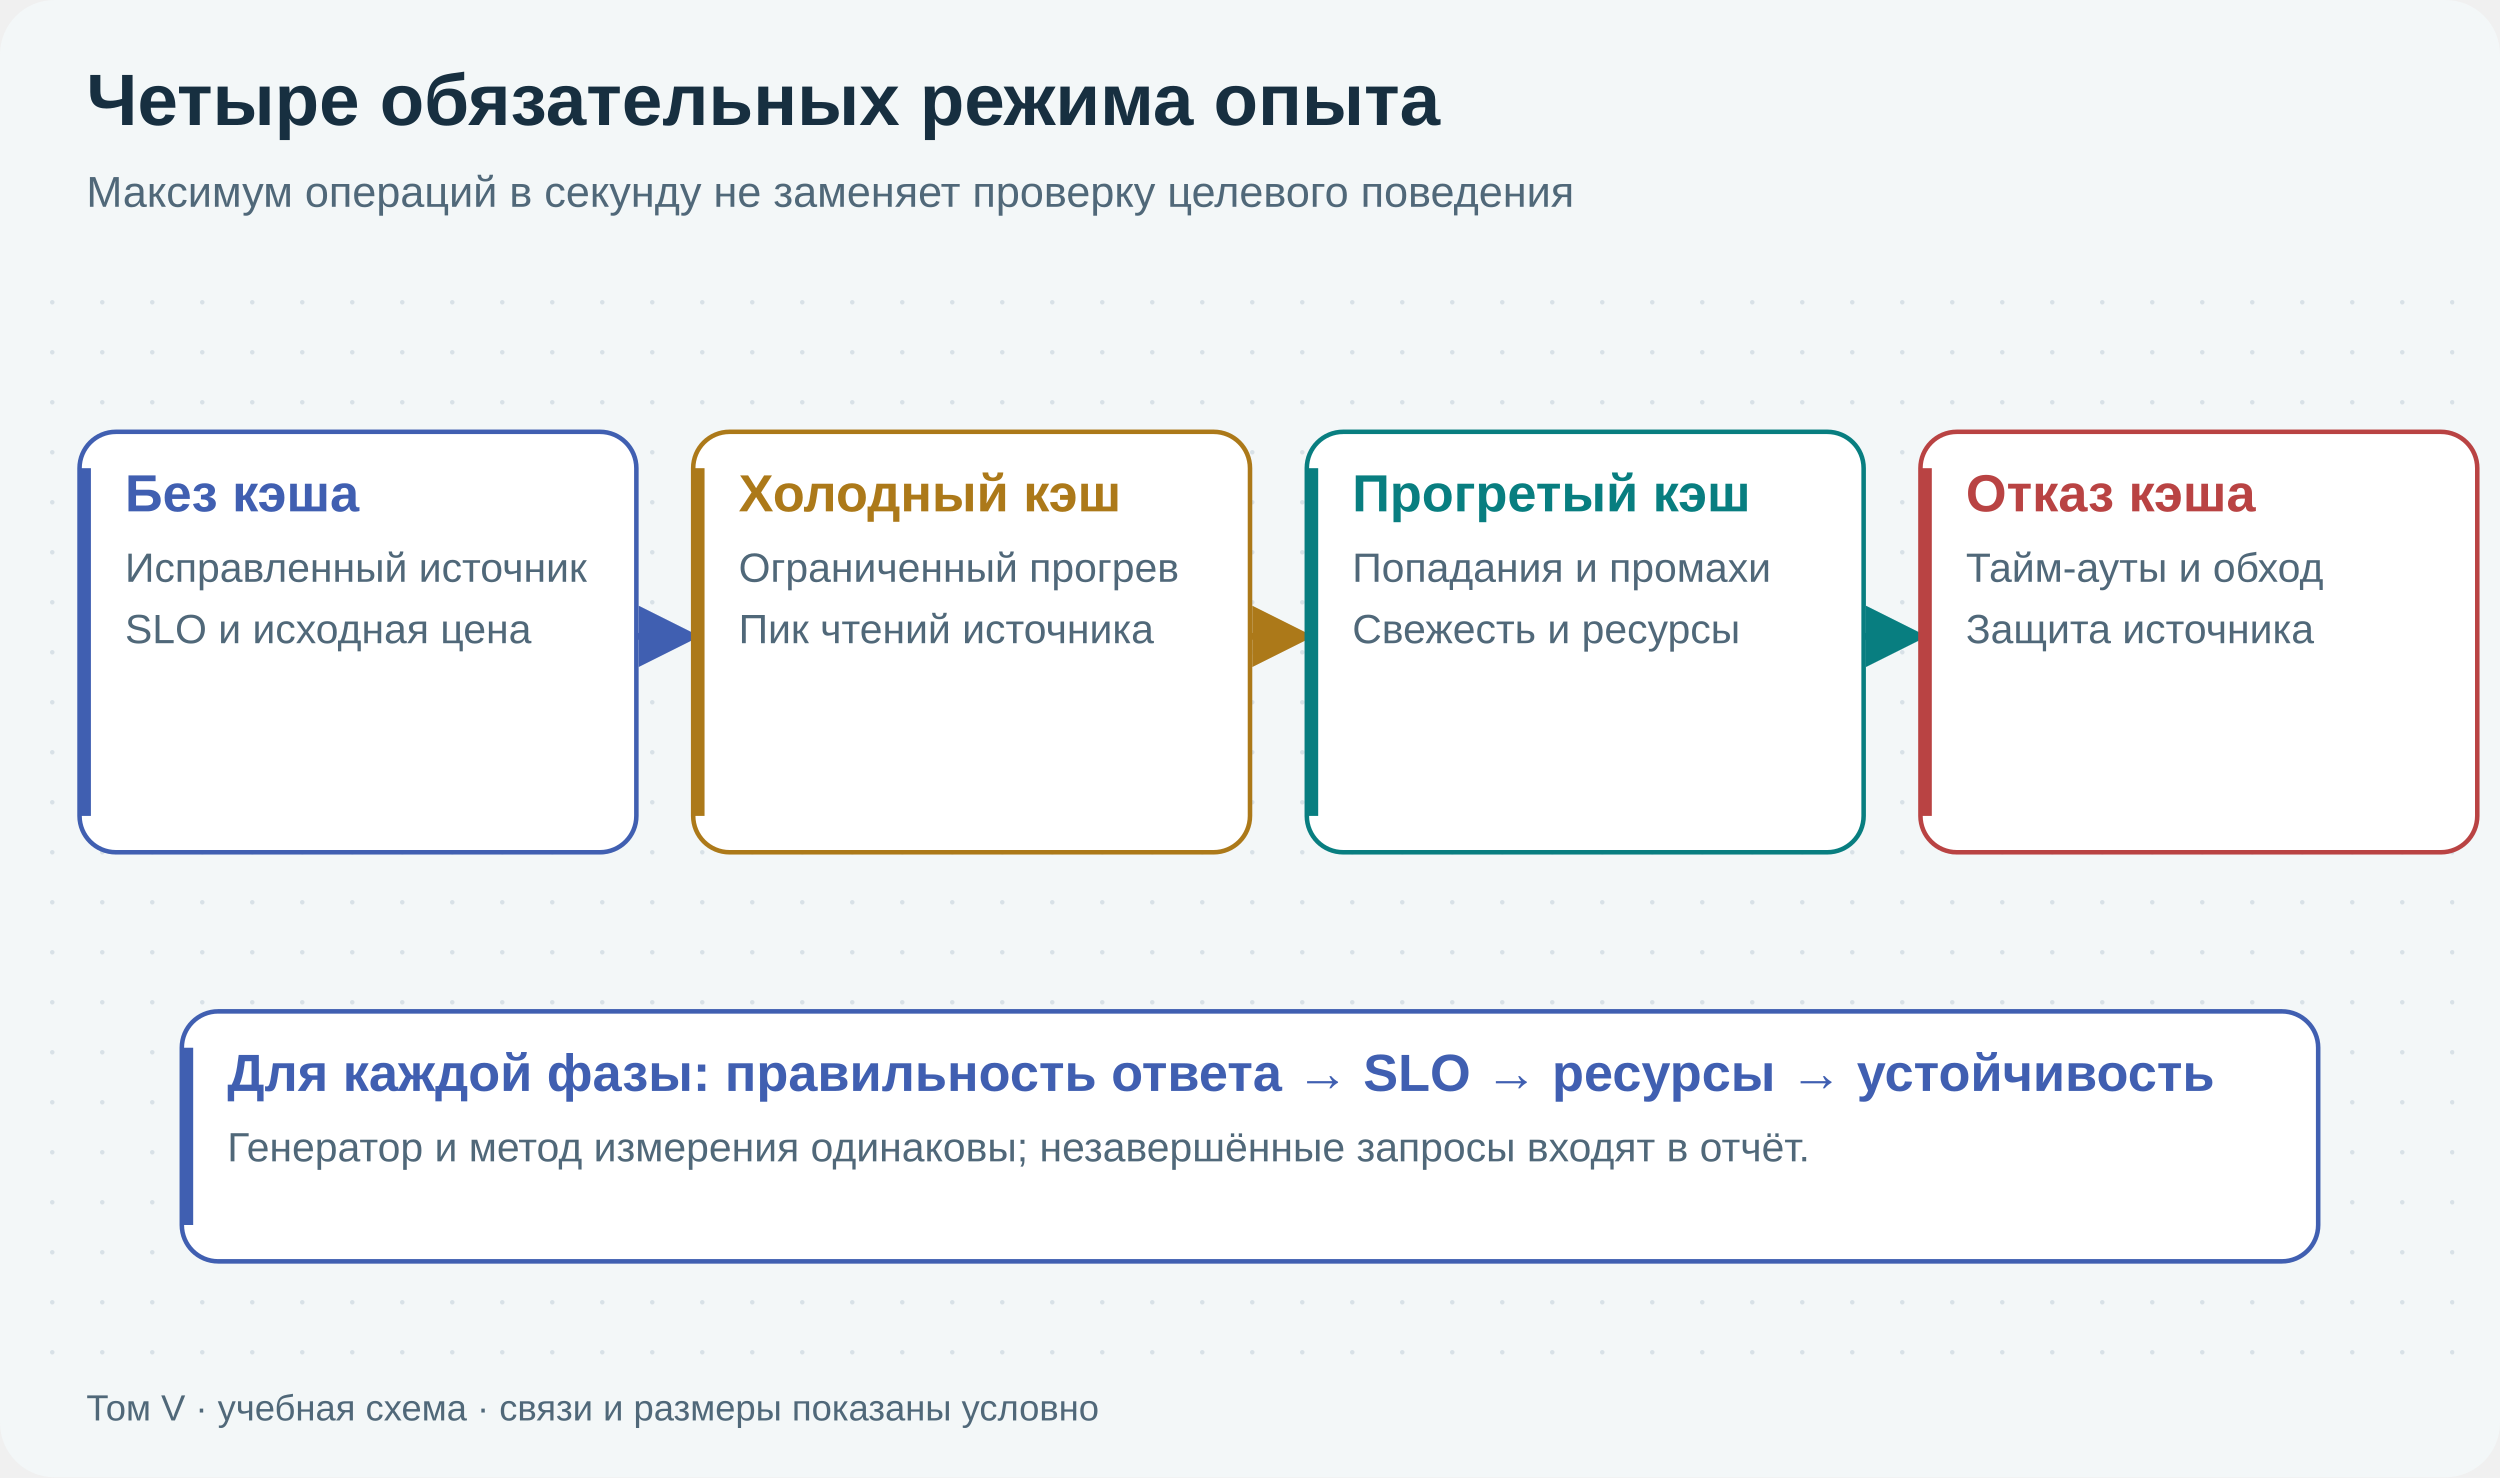
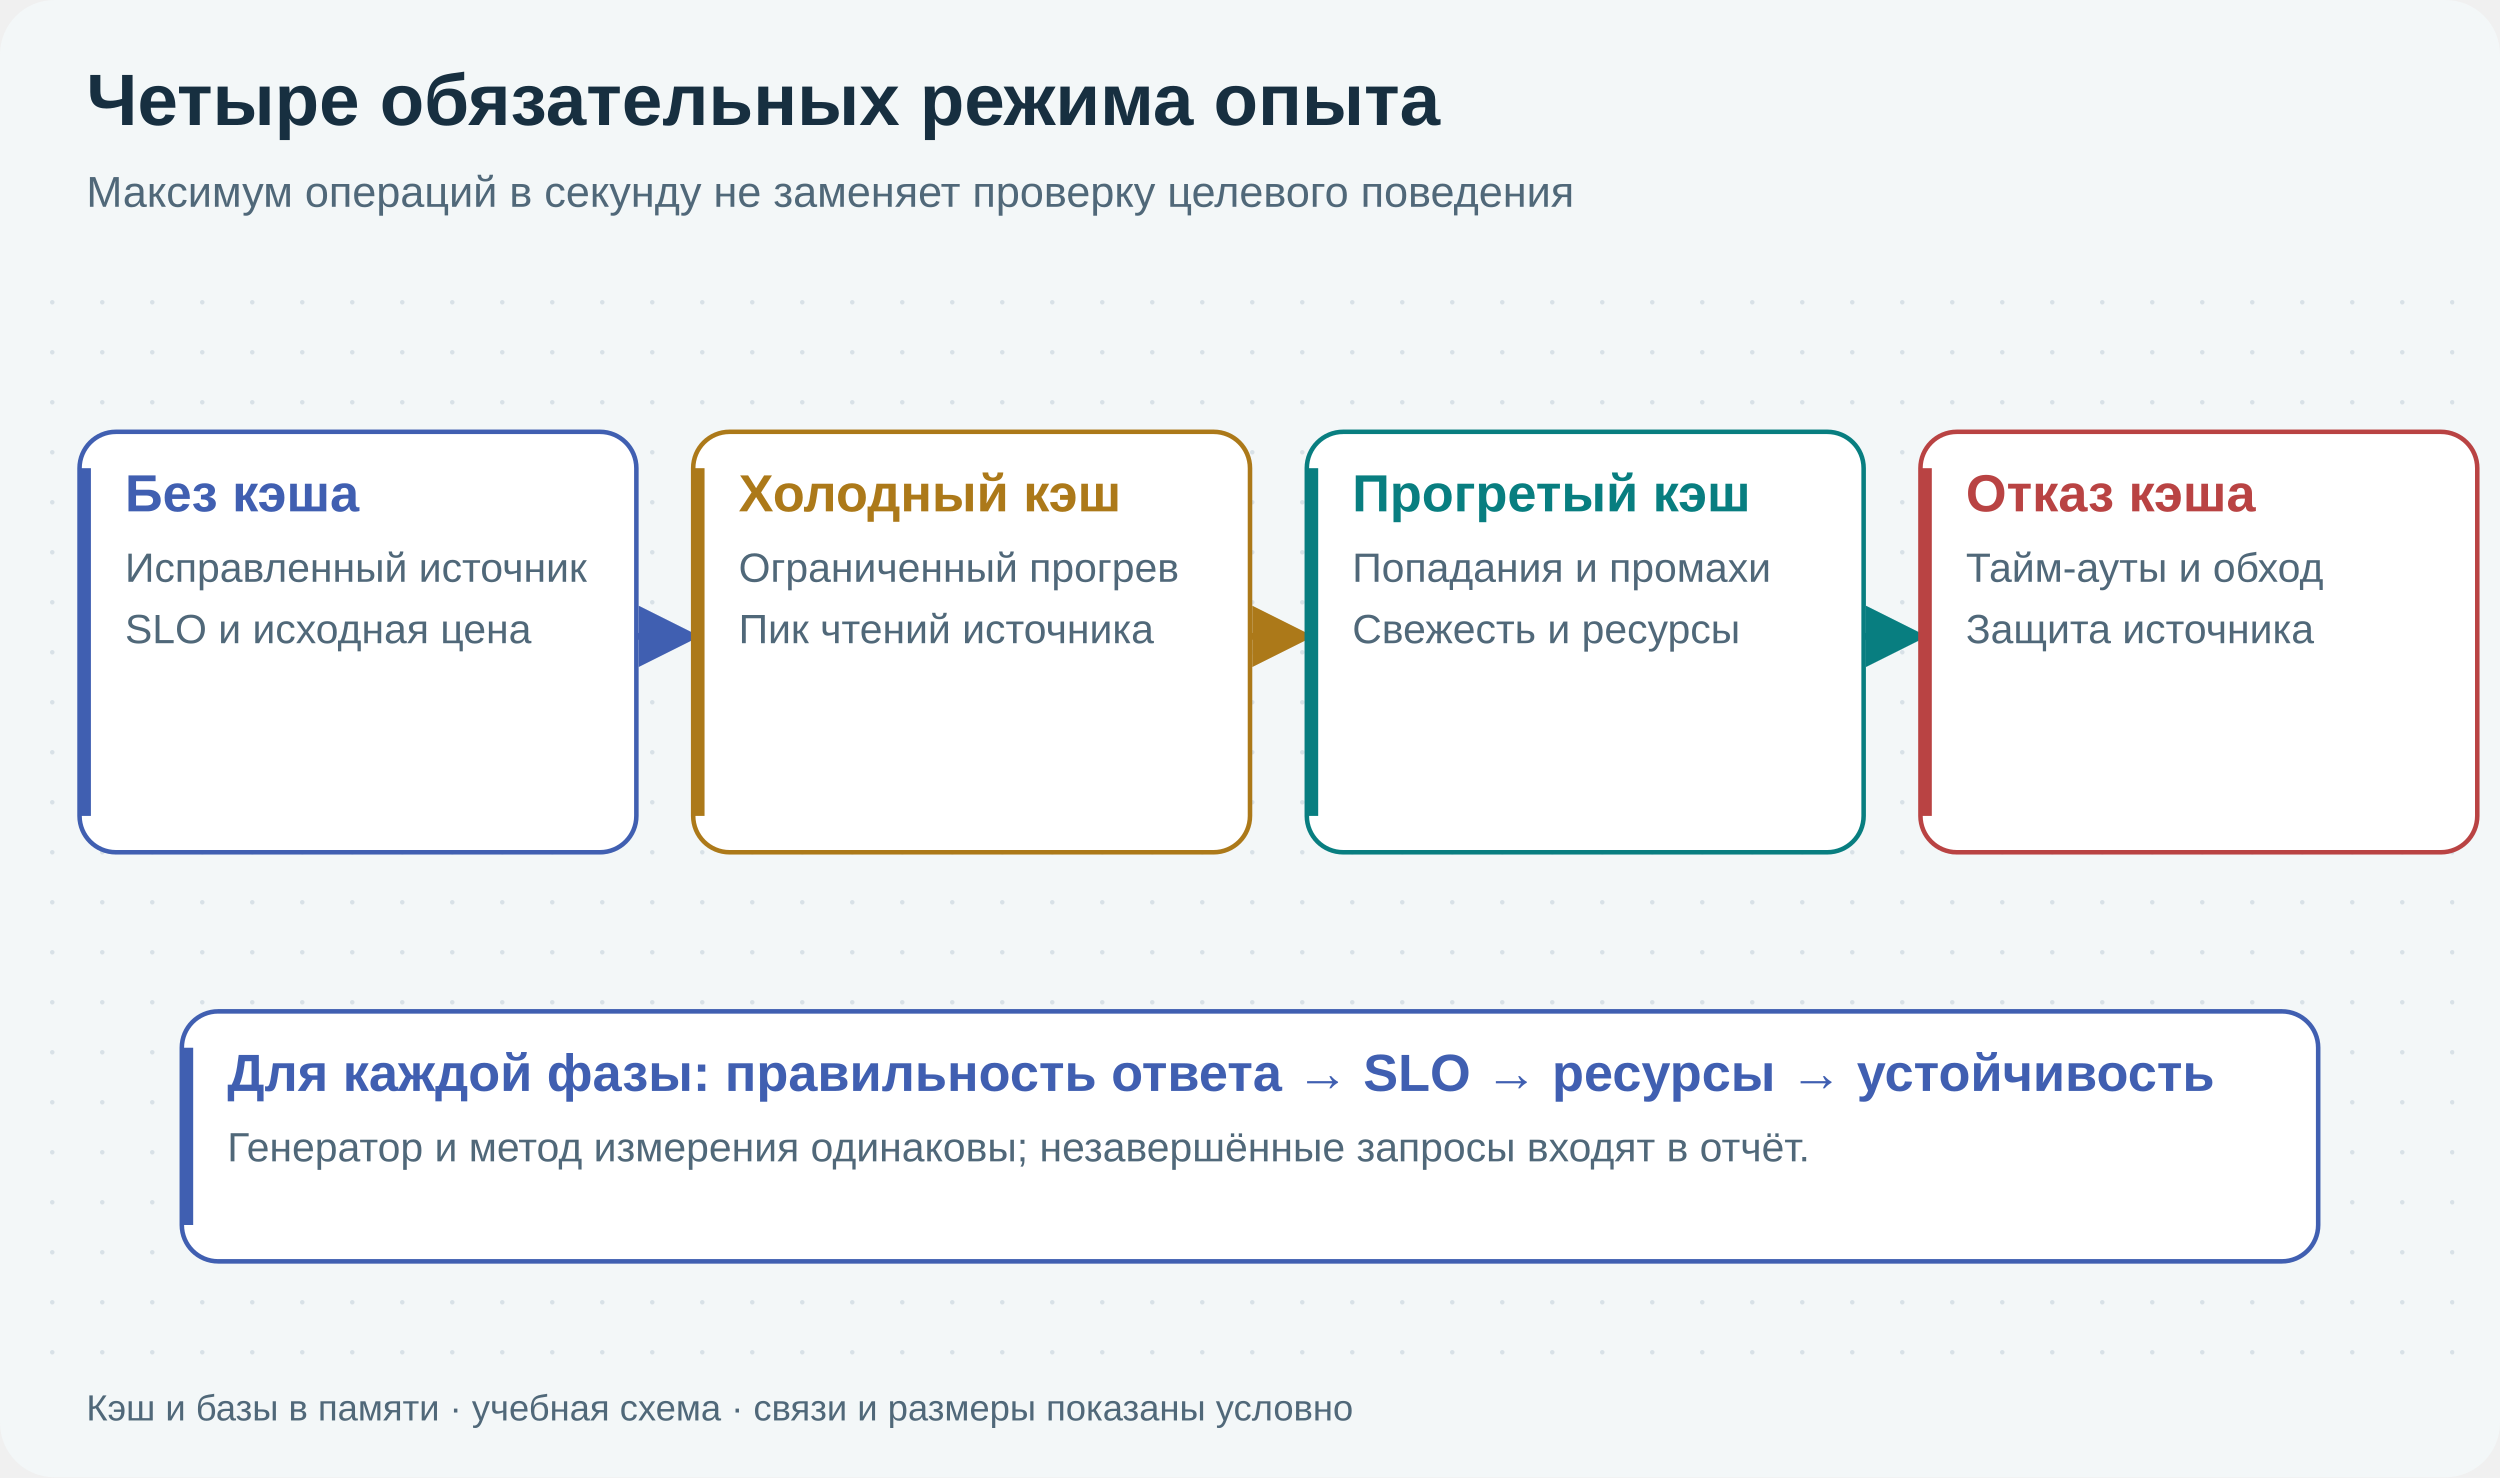
<svg xmlns="http://www.w3.org/2000/svg" viewBox="0 0 1100 650" role="img" aria-labelledby="title desc">
  <defs>
    <marker id="arrow" markerWidth="9" markerHeight="9" refX="8" refY="4.5" orient="auto-start-reverse">
      <path d="M0,0 L9,4.5 L0,9" fill="context-stroke" />
    </marker>
    <pattern id="grid" width="22" height="22" patternUnits="userSpaceOnUse">
      <circle cx="1" cy="1" r="1" fill="#d8e1e7" />
    </pattern>
  </defs>
  <rect width="1100" height="650" rx="24" fill="#f3f7f8" />
  <rect x="20" y="125" width="1060" height="485" fill="url(#grid)" />
  <g font-family="Segoe UI,Arial,sans-serif">
    <text x="38" y="55" fill="#172f40" font-size="32" font-weight="700">Четыре обязательных режима опыта</text>
    <text x="38" y="91" fill="#506879" font-size="19" font-weight="400">Максимум операций в секунду не заменяет проверку целевого поведения</text>
    <rect x="35" y="190" width="245" height="185" rx="16" fill="#ffffff" stroke="#405fb1" stroke-width="2" />
    <rect x="35" y="206" width="5" height="153" fill="#405fb1" />
    <text x="55" y="225" fill="#405fb1" font-size="23" font-weight="700">Без кэша</text>
    <text x="55" y="256" fill="#506879" font-size="18" font-weight="400">Исправленный источник</text>
    <text x="55" y="283" fill="#506879" font-size="18" font-weight="400">SLO и исходная цена</text>
    <polyline points="280,280 305,280" fill="none" stroke="#405fb1" stroke-width="3" stroke-dasharray="none" marker-end="url(#arrow)" />
    <rect x="305" y="190" width="245" height="185" rx="16" fill="#ffffff" stroke="#ac7919" stroke-width="2" />
    <rect x="305" y="206" width="5" height="153" fill="#ac7919" />
    <text x="325" y="225" fill="#ac7919" font-size="23" font-weight="700">Холодный кэш</text>
    <text x="325" y="256" fill="#506879" font-size="18" font-weight="400">Ограниченный прогрев</text>
    <text x="325" y="283" fill="#506879" font-size="18" font-weight="400">Пик чтений источника</text>
    <polyline points="550,280 575,280" fill="none" stroke="#ac7919" stroke-width="3" stroke-dasharray="none" marker-end="url(#arrow)" />
    <rect x="575" y="190" width="245" height="185" rx="16" fill="#ffffff" stroke="#087e80" stroke-width="2" />
    <rect x="575" y="206" width="5" height="153" fill="#087e80" />
    <text x="595" y="225" fill="#087e80" font-size="23" font-weight="700">Прогретый кэш</text>
    <text x="595" y="256" fill="#506879" font-size="18" font-weight="400">Попадания и промахи</text>
    <text x="595" y="283" fill="#506879" font-size="18" font-weight="400">Свежесть и ресурсы</text>
    <polyline points="820,280 845,280" fill="none" stroke="#087e80" stroke-width="3" stroke-dasharray="none" marker-end="url(#arrow)" />
    <rect x="845" y="190" width="245" height="185" rx="16" fill="#ffffff" stroke="#b94343" stroke-width="2" />
    <rect x="845" y="206" width="5" height="153" fill="#b94343" />
    <text x="865" y="225" fill="#b94343" font-size="23" font-weight="700">Отказ кэша</text>
    <text x="865" y="256" fill="#506879" font-size="18" font-weight="400">Тайм-ауты и обход</text>
    <text x="865" y="283" fill="#506879" font-size="18" font-weight="400">Защита источника</text>
    <rect x="80" y="445" width="940" height="110" rx="16" fill="#ffffff" stroke="#405fb1" stroke-width="2" />
    <rect x="80" y="461" width="5" height="78" fill="#405fb1" />
    <text x="100" y="480" fill="#405fb1" font-size="23" font-weight="700">Для каждой фазы: правильность ответа → SLO → ресурсы → устойчивость</text>
    <text x="100" y="511" fill="#506879" font-size="18" font-weight="400">Генератор и метод измерения одинаковы; незавершённые запросы входят в отчёт.</text>
-     <text x="38" y="625" fill="#506879" font-size="16" font-weight="400">Том V · учебная схема · связи и размеры показаны условно</text>
+     <text x="38" y="625" fill="#506879" font-size="16" font-weight="400">Кэш и базы в памяти · учебная схема · связи и размеры показаны условно</text>
  </g>
</svg>
